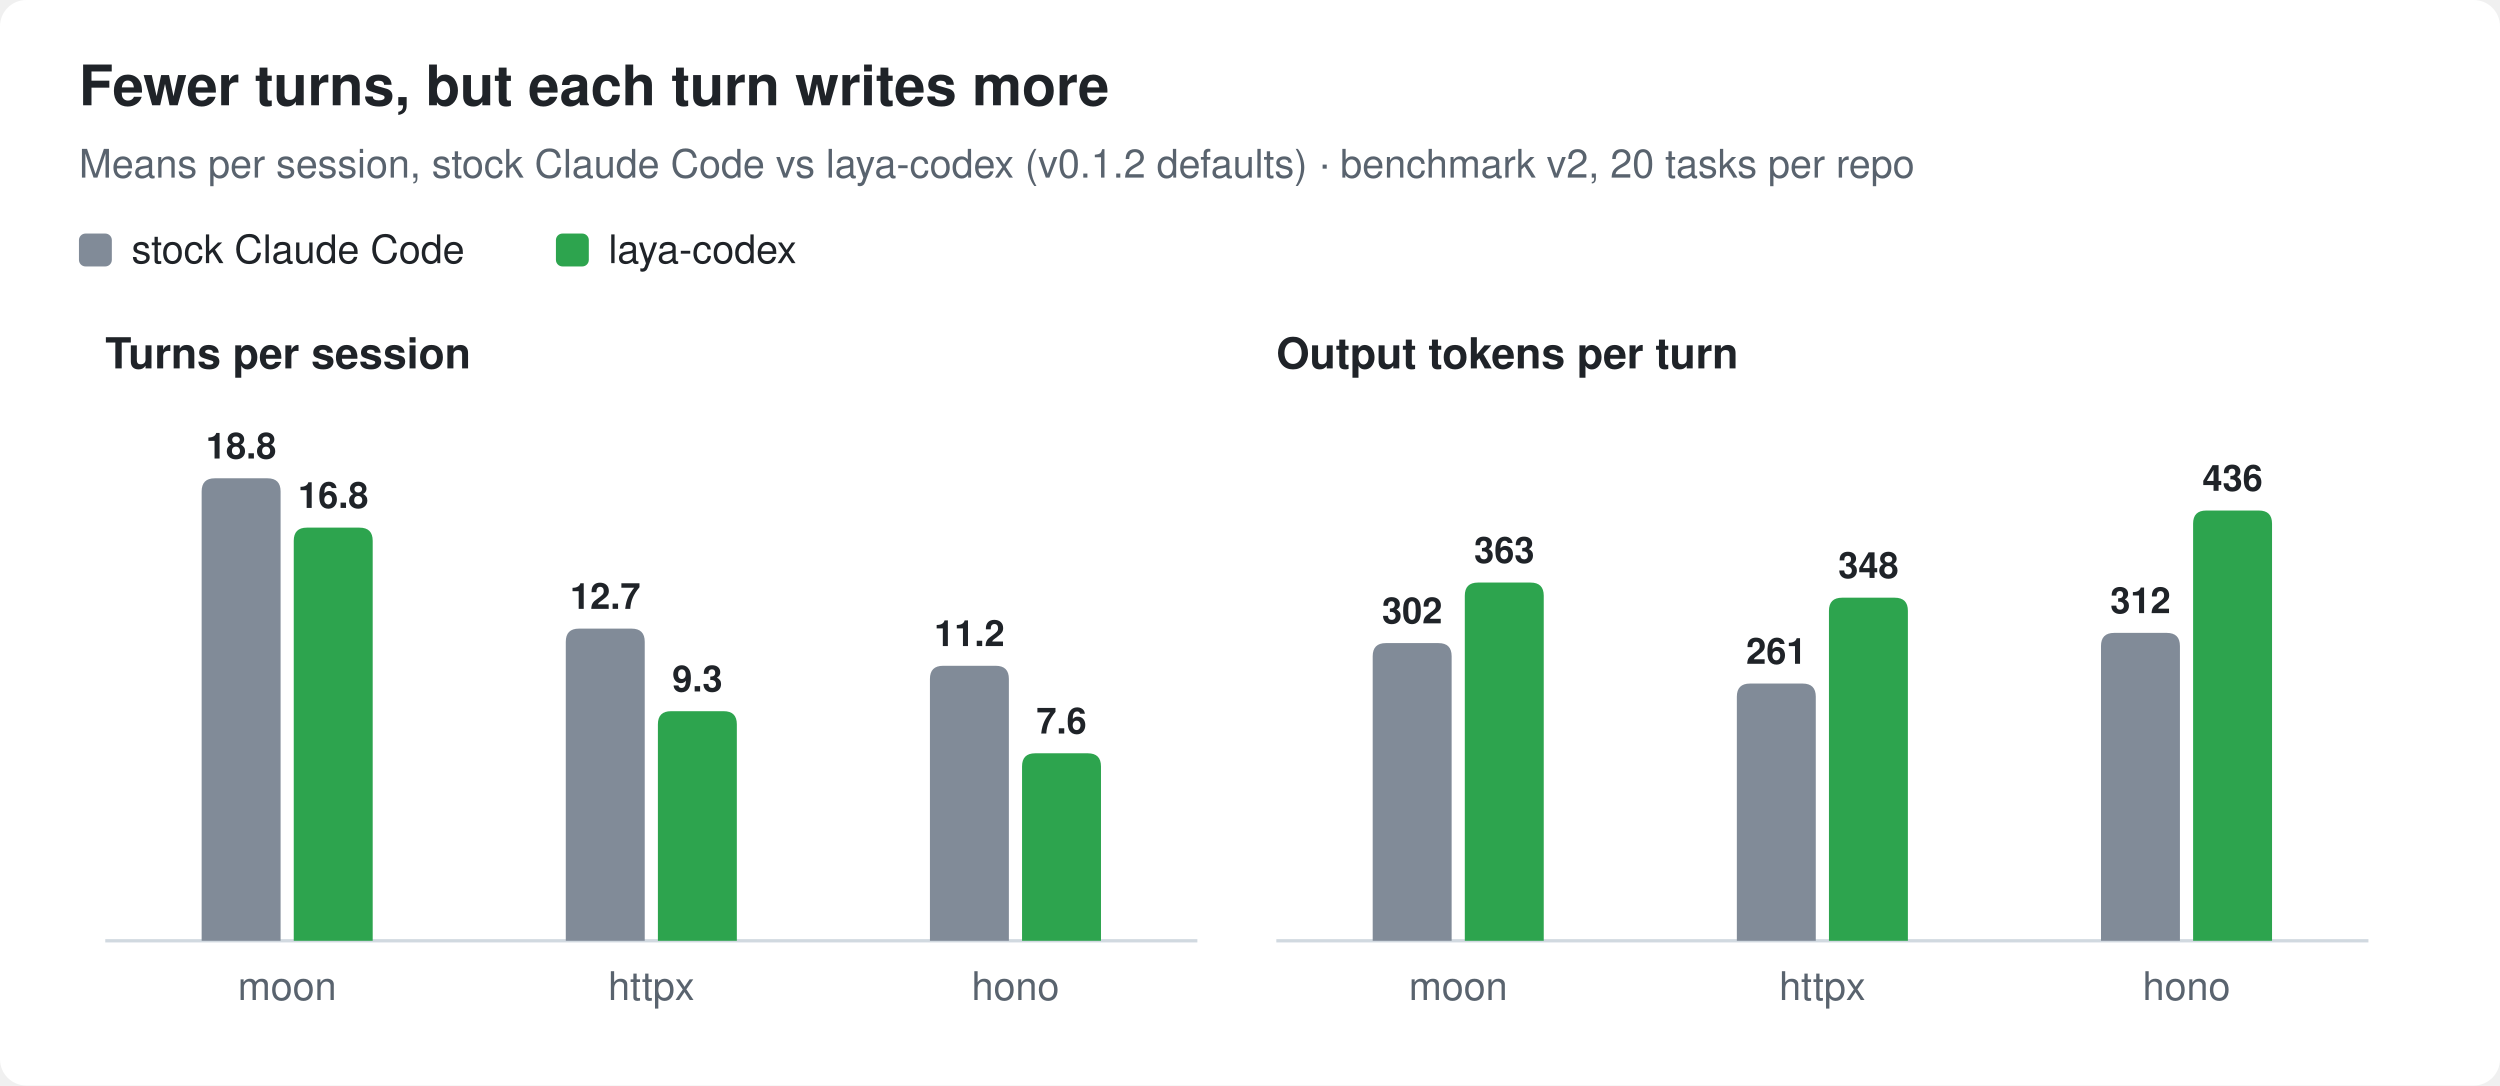
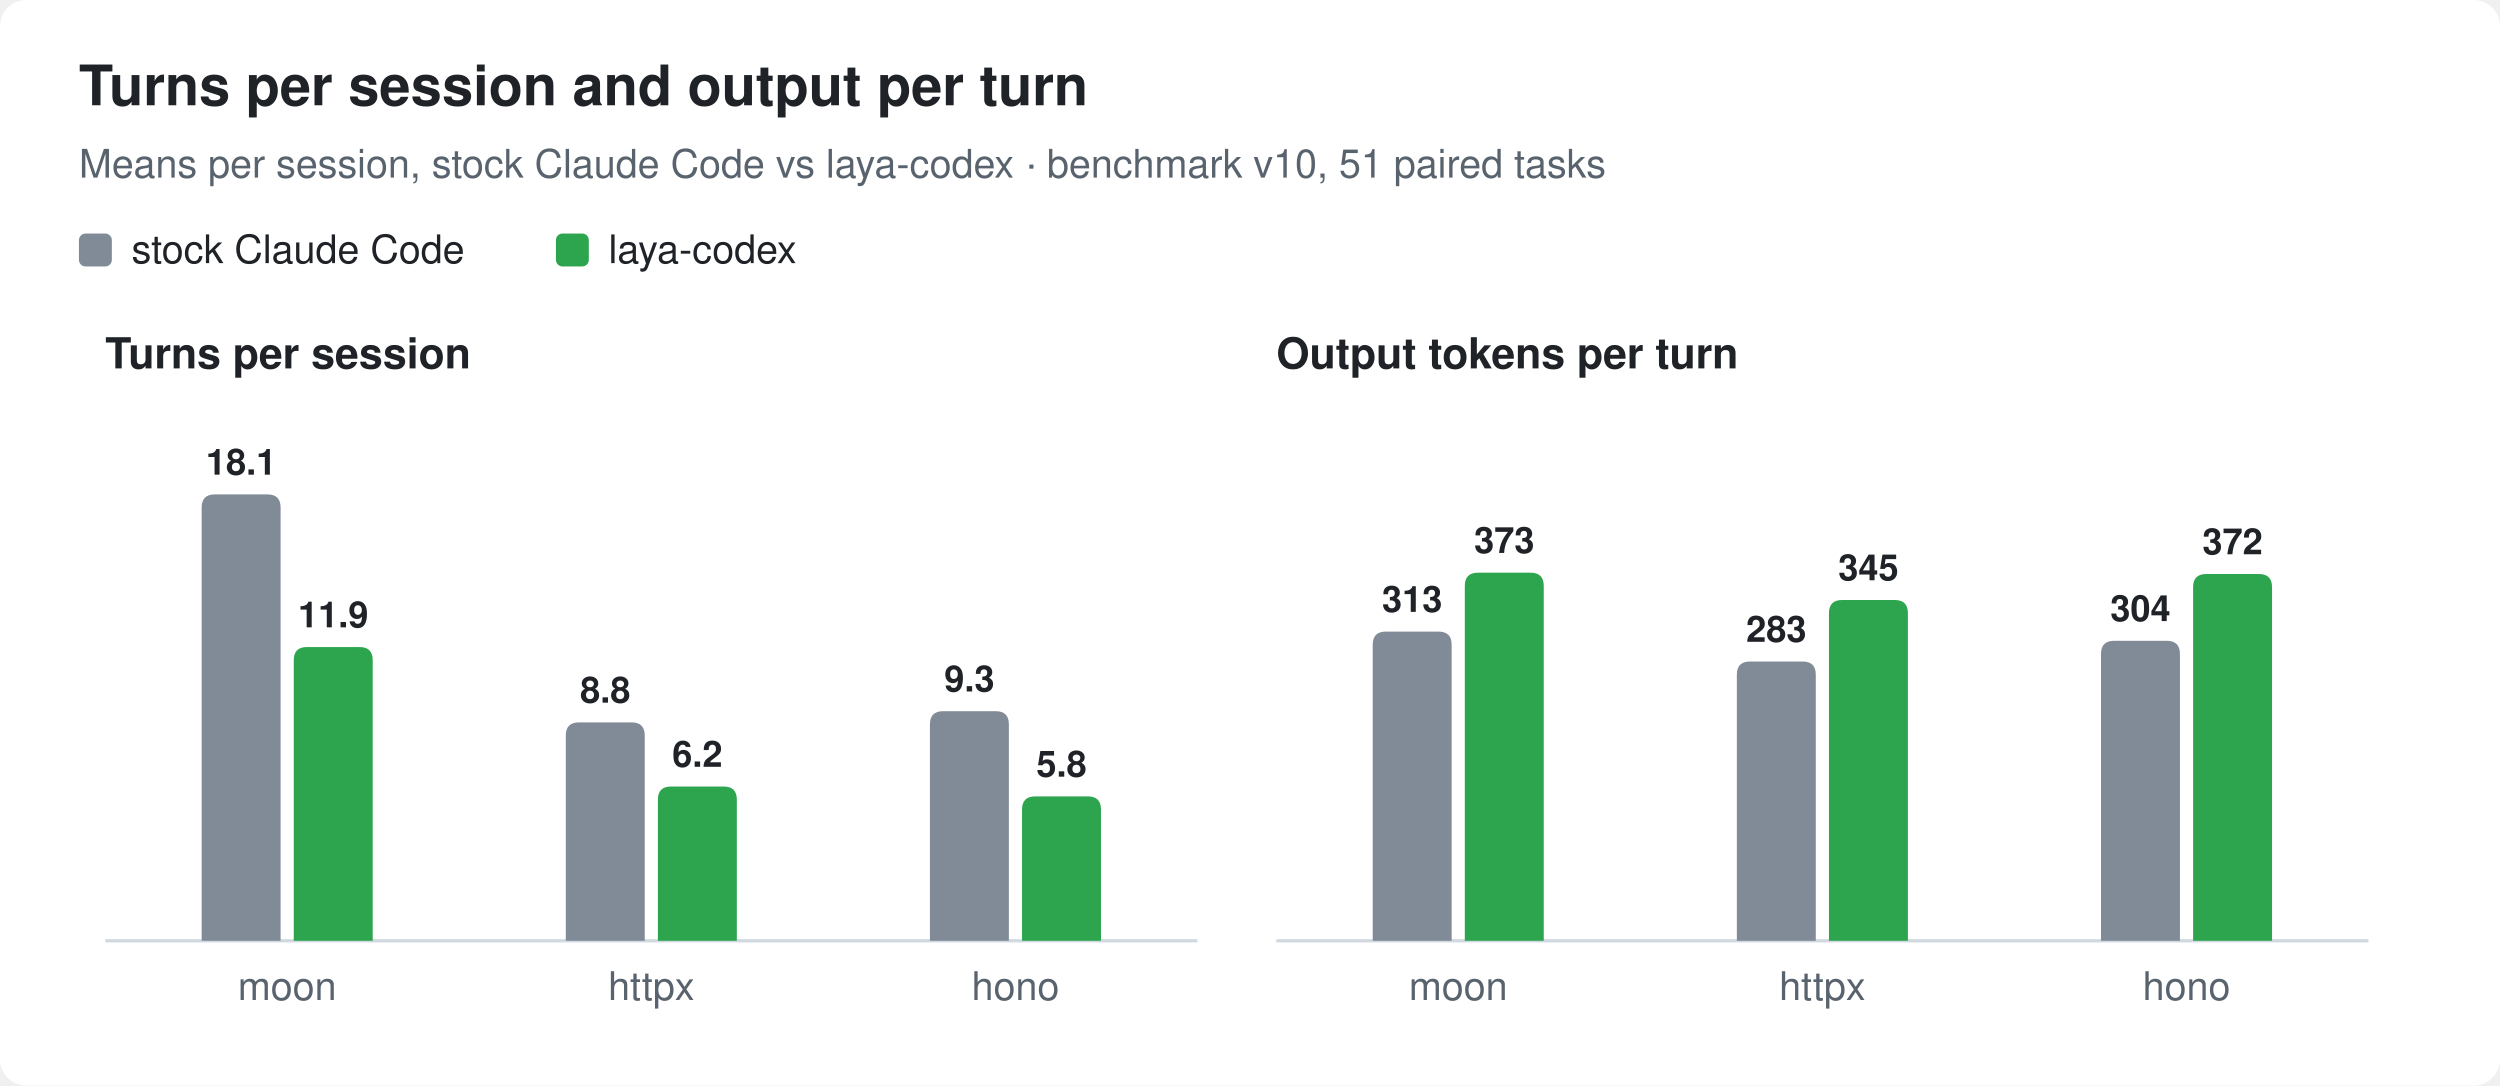
<svg xmlns="http://www.w3.org/2000/svg" width="760" height="330" viewBox="0 0 760 330" role="img" aria-label="Turns per session and output tokens per turn, stock vs laya-codex">
  <rect width="760" height="330" rx="8" fill="#ffffff" />
-   <text x="24.0" y="32.0" font-family="-apple-system,BlinkMacSystemFont,'Segoe UI',Helvetica,Arial,sans-serif" font-size="17" fill="#1f2328" text-anchor="start" font-weight="600">Fewer turns, but each turn writes more</text>
-   <text x="24.0" y="54.0" font-family="-apple-system,BlinkMacSystemFont,'Segoe UI',Helvetica,Arial,sans-serif" font-size="12" fill="#59636e" text-anchor="start" font-weight="normal">Means per session, stock Claude Code vs laya-codex (v0.1.2 defaults) · benchmark v2, 20 tasks per repo</text>
+   <text x="24.0" y="32.0" font-family="-apple-system,BlinkMacSystemFont,'Segoe UI',Helvetica,Arial,sans-serif" font-size="17" fill="#1f2328" text-anchor="start" font-weight="600">Turns per session and output per turn</text>
+   <text x="24.0" y="54.0" font-family="-apple-system,BlinkMacSystemFont,'Segoe UI',Helvetica,Arial,sans-serif" font-size="12" fill="#59636e" text-anchor="start" font-weight="normal">Means per session, stock Claude Code vs laya-codex · benchmark v10, 51 paired tasks</text>
  <rect x="24" y="71" width="10" height="10" rx="2" fill="#818b98" />
  <text x="40.0" y="80.0" font-family="-apple-system,BlinkMacSystemFont,'Segoe UI',Helvetica,Arial,sans-serif" font-size="12" fill="#1f2328" text-anchor="start" font-weight="normal">stock Claude Code</text>
  <rect x="169" y="71" width="10" height="10" rx="2" fill="#2da44e" />
  <text x="185.0" y="80.0" font-family="-apple-system,BlinkMacSystemFont,'Segoe UI',Helvetica,Arial,sans-serif" font-size="12" fill="#1f2328" text-anchor="start" font-weight="normal">laya-codex</text>
  <text x="32.0" y="112.0" font-family="-apple-system,BlinkMacSystemFont,'Segoe UI',Helvetica,Arial,sans-serif" font-size="13" fill="#1f2328" text-anchor="start" font-weight="600">Turns per session</text>
  <line x1="32.0" y1="286" x2="364.0" y2="286" stroke="#d1d9e0" stroke-width="1" />
-   <path d="M61.3,286 v-136.6 q0,-4 4,-4 h16 q4,0 4,4 v136.6 z" fill="#818b98" />
-   <text x="73.3" y="139.4" font-family="-apple-system,BlinkMacSystemFont,'Segoe UI',Helvetica,Arial,sans-serif" font-size="11" fill="#1f2328" text-anchor="middle" font-weight="600">18.8</text>
-   <path d="M89.3,286 v-121.6 q0,-4 4,-4 h16 q4,0 4,4 v121.6 z" fill="#2da44e" />
-   <text x="101.3" y="154.4" font-family="-apple-system,BlinkMacSystemFont,'Segoe UI',Helvetica,Arial,sans-serif" font-size="11" fill="#1f2328" text-anchor="middle" font-weight="600">16.8</text>
+   <path d="M61.3,286 v-131.7 q0,-4 4,-4 h16 q4,0 4,4 v131.7 z" fill="#818b98" />
+   <text x="73.3" y="144.3" font-family="-apple-system,BlinkMacSystemFont,'Segoe UI',Helvetica,Arial,sans-serif" font-size="11" fill="#1f2328" text-anchor="middle" font-weight="600">18.1</text>
+   <path d="M89.3,286 v-85.3 q0,-4 4,-4 h16 q4,0 4,4 v85.3 z" fill="#2da44e" />
+   <text x="101.3" y="190.7" font-family="-apple-system,BlinkMacSystemFont,'Segoe UI',Helvetica,Arial,sans-serif" font-size="11" fill="#1f2328" text-anchor="middle" font-weight="600">11.9</text>
  <text x="87.3" y="304.0" font-family="-apple-system,BlinkMacSystemFont,'Segoe UI',Helvetica,Arial,sans-serif" font-size="12" fill="#59636e" text-anchor="middle" font-weight="normal">moon</text>
-   <path d="M172.0,286 v-90.9 q0,-4 4,-4 h16 q4,0 4,4 v90.9 z" fill="#818b98" />
-   <text x="184.0" y="185.1" font-family="-apple-system,BlinkMacSystemFont,'Segoe UI',Helvetica,Arial,sans-serif" font-size="11" fill="#1f2328" text-anchor="middle" font-weight="600">12.7</text>
-   <path d="M200.0,286 v-65.8 q0,-4 4,-4 h16 q4,0 4,4 v65.8 z" fill="#2da44e" />
-   <text x="212.0" y="210.2" font-family="-apple-system,BlinkMacSystemFont,'Segoe UI',Helvetica,Arial,sans-serif" font-size="11" fill="#1f2328" text-anchor="middle" font-weight="600">9.3</text>
+   <path d="M172.0,286 v-62.4 q0,-4 4,-4 h16 q4,0 4,4 v62.4 z" fill="#818b98" />
+   <text x="184.0" y="213.6" font-family="-apple-system,BlinkMacSystemFont,'Segoe UI',Helvetica,Arial,sans-serif" font-size="11" fill="#1f2328" text-anchor="middle" font-weight="600">8.8</text>
+   <path d="M200.0,286 v-42.9 q0,-4 4,-4 h16 q4,0 4,4 v42.9 z" fill="#2da44e" />
+   <text x="212.0" y="233.1" font-family="-apple-system,BlinkMacSystemFont,'Segoe UI',Helvetica,Arial,sans-serif" font-size="11" fill="#1f2328" text-anchor="middle" font-weight="600">6.2</text>
  <text x="198.0" y="304.0" font-family="-apple-system,BlinkMacSystemFont,'Segoe UI',Helvetica,Arial,sans-serif" font-size="12" fill="#59636e" text-anchor="middle" font-weight="normal">httpx</text>
-   <path d="M282.7,286 v-79.6 q0,-4 4,-4 h16 q4,0 4,4 v79.6 z" fill="#818b98" />
-   <text x="294.7" y="196.4" font-family="-apple-system,BlinkMacSystemFont,'Segoe UI',Helvetica,Arial,sans-serif" font-size="11" fill="#1f2328" text-anchor="middle" font-weight="600">11.2</text>
-   <path d="M310.7,286 v-53.0 q0,-4 4,-4 h16 q4,0 4,4 v53.0 z" fill="#2da44e" />
-   <text x="322.7" y="223.0" font-family="-apple-system,BlinkMacSystemFont,'Segoe UI',Helvetica,Arial,sans-serif" font-size="11" fill="#1f2328" text-anchor="middle" font-weight="600">7.6</text>
+   <path d="M282.7,286 v-65.8 q0,-4 4,-4 h16 q4,0 4,4 v65.8 z" fill="#818b98" />
+   <text x="294.7" y="210.2" font-family="-apple-system,BlinkMacSystemFont,'Segoe UI',Helvetica,Arial,sans-serif" font-size="11" fill="#1f2328" text-anchor="middle" font-weight="600">9.3</text>
+   <path d="M310.7,286 v-39.9 q0,-4 4,-4 h16 q4,0 4,4 v39.9 z" fill="#2da44e" />
+   <text x="322.7" y="236.1" font-family="-apple-system,BlinkMacSystemFont,'Segoe UI',Helvetica,Arial,sans-serif" font-size="11" fill="#1f2328" text-anchor="middle" font-weight="600">5.8</text>
  <text x="308.7" y="304.0" font-family="-apple-system,BlinkMacSystemFont,'Segoe UI',Helvetica,Arial,sans-serif" font-size="12" fill="#59636e" text-anchor="middle" font-weight="normal">hono</text>
  <text x="388.0" y="112.0" font-family="-apple-system,BlinkMacSystemFont,'Segoe UI',Helvetica,Arial,sans-serif" font-size="13" fill="#1f2328" text-anchor="start" font-weight="600">Output tokens per turn</text>
  <line x1="388.0" y1="286" x2="720.0" y2="286" stroke="#d1d9e0" stroke-width="1" />
-   <path d="M417.3,286 v-86.5 q0,-4 4,-4 h16 q4,0 4,4 v86.5 z" fill="#818b98" />
-   <text x="429.3" y="189.5" font-family="-apple-system,BlinkMacSystemFont,'Segoe UI',Helvetica,Arial,sans-serif" font-size="11" fill="#1f2328" text-anchor="middle" font-weight="600">302</text>
-   <path d="M445.3,286 v-104.9 q0,-4 4,-4 h16 q4,0 4,4 v104.9 z" fill="#2da44e" />
-   <text x="457.3" y="171.1" font-family="-apple-system,BlinkMacSystemFont,'Segoe UI',Helvetica,Arial,sans-serif" font-size="11" fill="#1f2328" text-anchor="middle" font-weight="600">363</text>
+   <path d="M417.3,286 v-90.0 q0,-4 4,-4 h16 q4,0 4,4 v90.0 z" fill="#818b98" />
+   <text x="429.3" y="186.0" font-family="-apple-system,BlinkMacSystemFont,'Segoe UI',Helvetica,Arial,sans-serif" font-size="11" fill="#1f2328" text-anchor="middle" font-weight="600">313</text>
+   <path d="M445.3,286 v-107.9 q0,-4 4,-4 h16 q4,0 4,4 v107.9 z" fill="#2da44e" />
+   <text x="457.3" y="168.1" font-family="-apple-system,BlinkMacSystemFont,'Segoe UI',Helvetica,Arial,sans-serif" font-size="11" fill="#1f2328" text-anchor="middle" font-weight="600">373</text>
  <text x="443.3" y="304.0" font-family="-apple-system,BlinkMacSystemFont,'Segoe UI',Helvetica,Arial,sans-serif" font-size="12" fill="#59636e" text-anchor="middle" font-weight="normal">moon</text>
-   <path d="M528.0,286 v-74.2 q0,-4 4,-4 h16 q4,0 4,4 v74.2 z" fill="#818b98" />
-   <text x="540.0" y="201.8" font-family="-apple-system,BlinkMacSystemFont,'Segoe UI',Helvetica,Arial,sans-serif" font-size="11" fill="#1f2328" text-anchor="middle" font-weight="600">261</text>
-   <path d="M556.0,286 v-100.3 q0,-4 4,-4 h16 q4,0 4,4 v100.3 z" fill="#2da44e" />
-   <text x="568.0" y="175.7" font-family="-apple-system,BlinkMacSystemFont,'Segoe UI',Helvetica,Arial,sans-serif" font-size="11" fill="#1f2328" text-anchor="middle" font-weight="600">348</text>
+   <path d="M528.0,286 v-80.9 q0,-4 4,-4 h16 q4,0 4,4 v80.9 z" fill="#818b98" />
+   <text x="540.0" y="195.1" font-family="-apple-system,BlinkMacSystemFont,'Segoe UI',Helvetica,Arial,sans-serif" font-size="11" fill="#1f2328" text-anchor="middle" font-weight="600">283</text>
+   <path d="M556.0,286 v-99.6 q0,-4 4,-4 h16 q4,0 4,4 v99.6 z" fill="#2da44e" />
+   <text x="568.0" y="176.4" font-family="-apple-system,BlinkMacSystemFont,'Segoe UI',Helvetica,Arial,sans-serif" font-size="11" fill="#1f2328" text-anchor="middle" font-weight="600">345</text>
  <text x="554.0" y="304.0" font-family="-apple-system,BlinkMacSystemFont,'Segoe UI',Helvetica,Arial,sans-serif" font-size="12" fill="#59636e" text-anchor="middle" font-weight="normal">httpx</text>
-   <path d="M638.7,286 v-89.6 q0,-4 4,-4 h16 q4,0 4,4 v89.6 z" fill="#818b98" />
-   <text x="650.7" y="186.4" font-family="-apple-system,BlinkMacSystemFont,'Segoe UI',Helvetica,Arial,sans-serif" font-size="11" fill="#1f2328" text-anchor="middle" font-weight="600">312</text>
-   <path d="M666.7,286 v-126.8 q0,-4 4,-4 h16 q4,0 4,4 v126.8 z" fill="#2da44e" />
-   <text x="678.7" y="149.2" font-family="-apple-system,BlinkMacSystemFont,'Segoe UI',Helvetica,Arial,sans-serif" font-size="11" fill="#1f2328" text-anchor="middle" font-weight="600">436</text>
+   <path d="M638.7,286 v-87.2 q0,-4 4,-4 h16 q4,0 4,4 v87.2 z" fill="#818b98" />
+   <text x="650.7" y="188.8" font-family="-apple-system,BlinkMacSystemFont,'Segoe UI',Helvetica,Arial,sans-serif" font-size="11" fill="#1f2328" text-anchor="middle" font-weight="600">304</text>
+   <path d="M666.7,286 v-107.5 q0,-4 4,-4 h16 q4,0 4,4 v107.5 z" fill="#2da44e" />
+   <text x="678.7" y="168.5" font-family="-apple-system,BlinkMacSystemFont,'Segoe UI',Helvetica,Arial,sans-serif" font-size="11" fill="#1f2328" text-anchor="middle" font-weight="600">372</text>
  <text x="664.7" y="304.0" font-family="-apple-system,BlinkMacSystemFont,'Segoe UI',Helvetica,Arial,sans-serif" font-size="12" fill="#59636e" text-anchor="middle" font-weight="normal">hono</text>
</svg>
